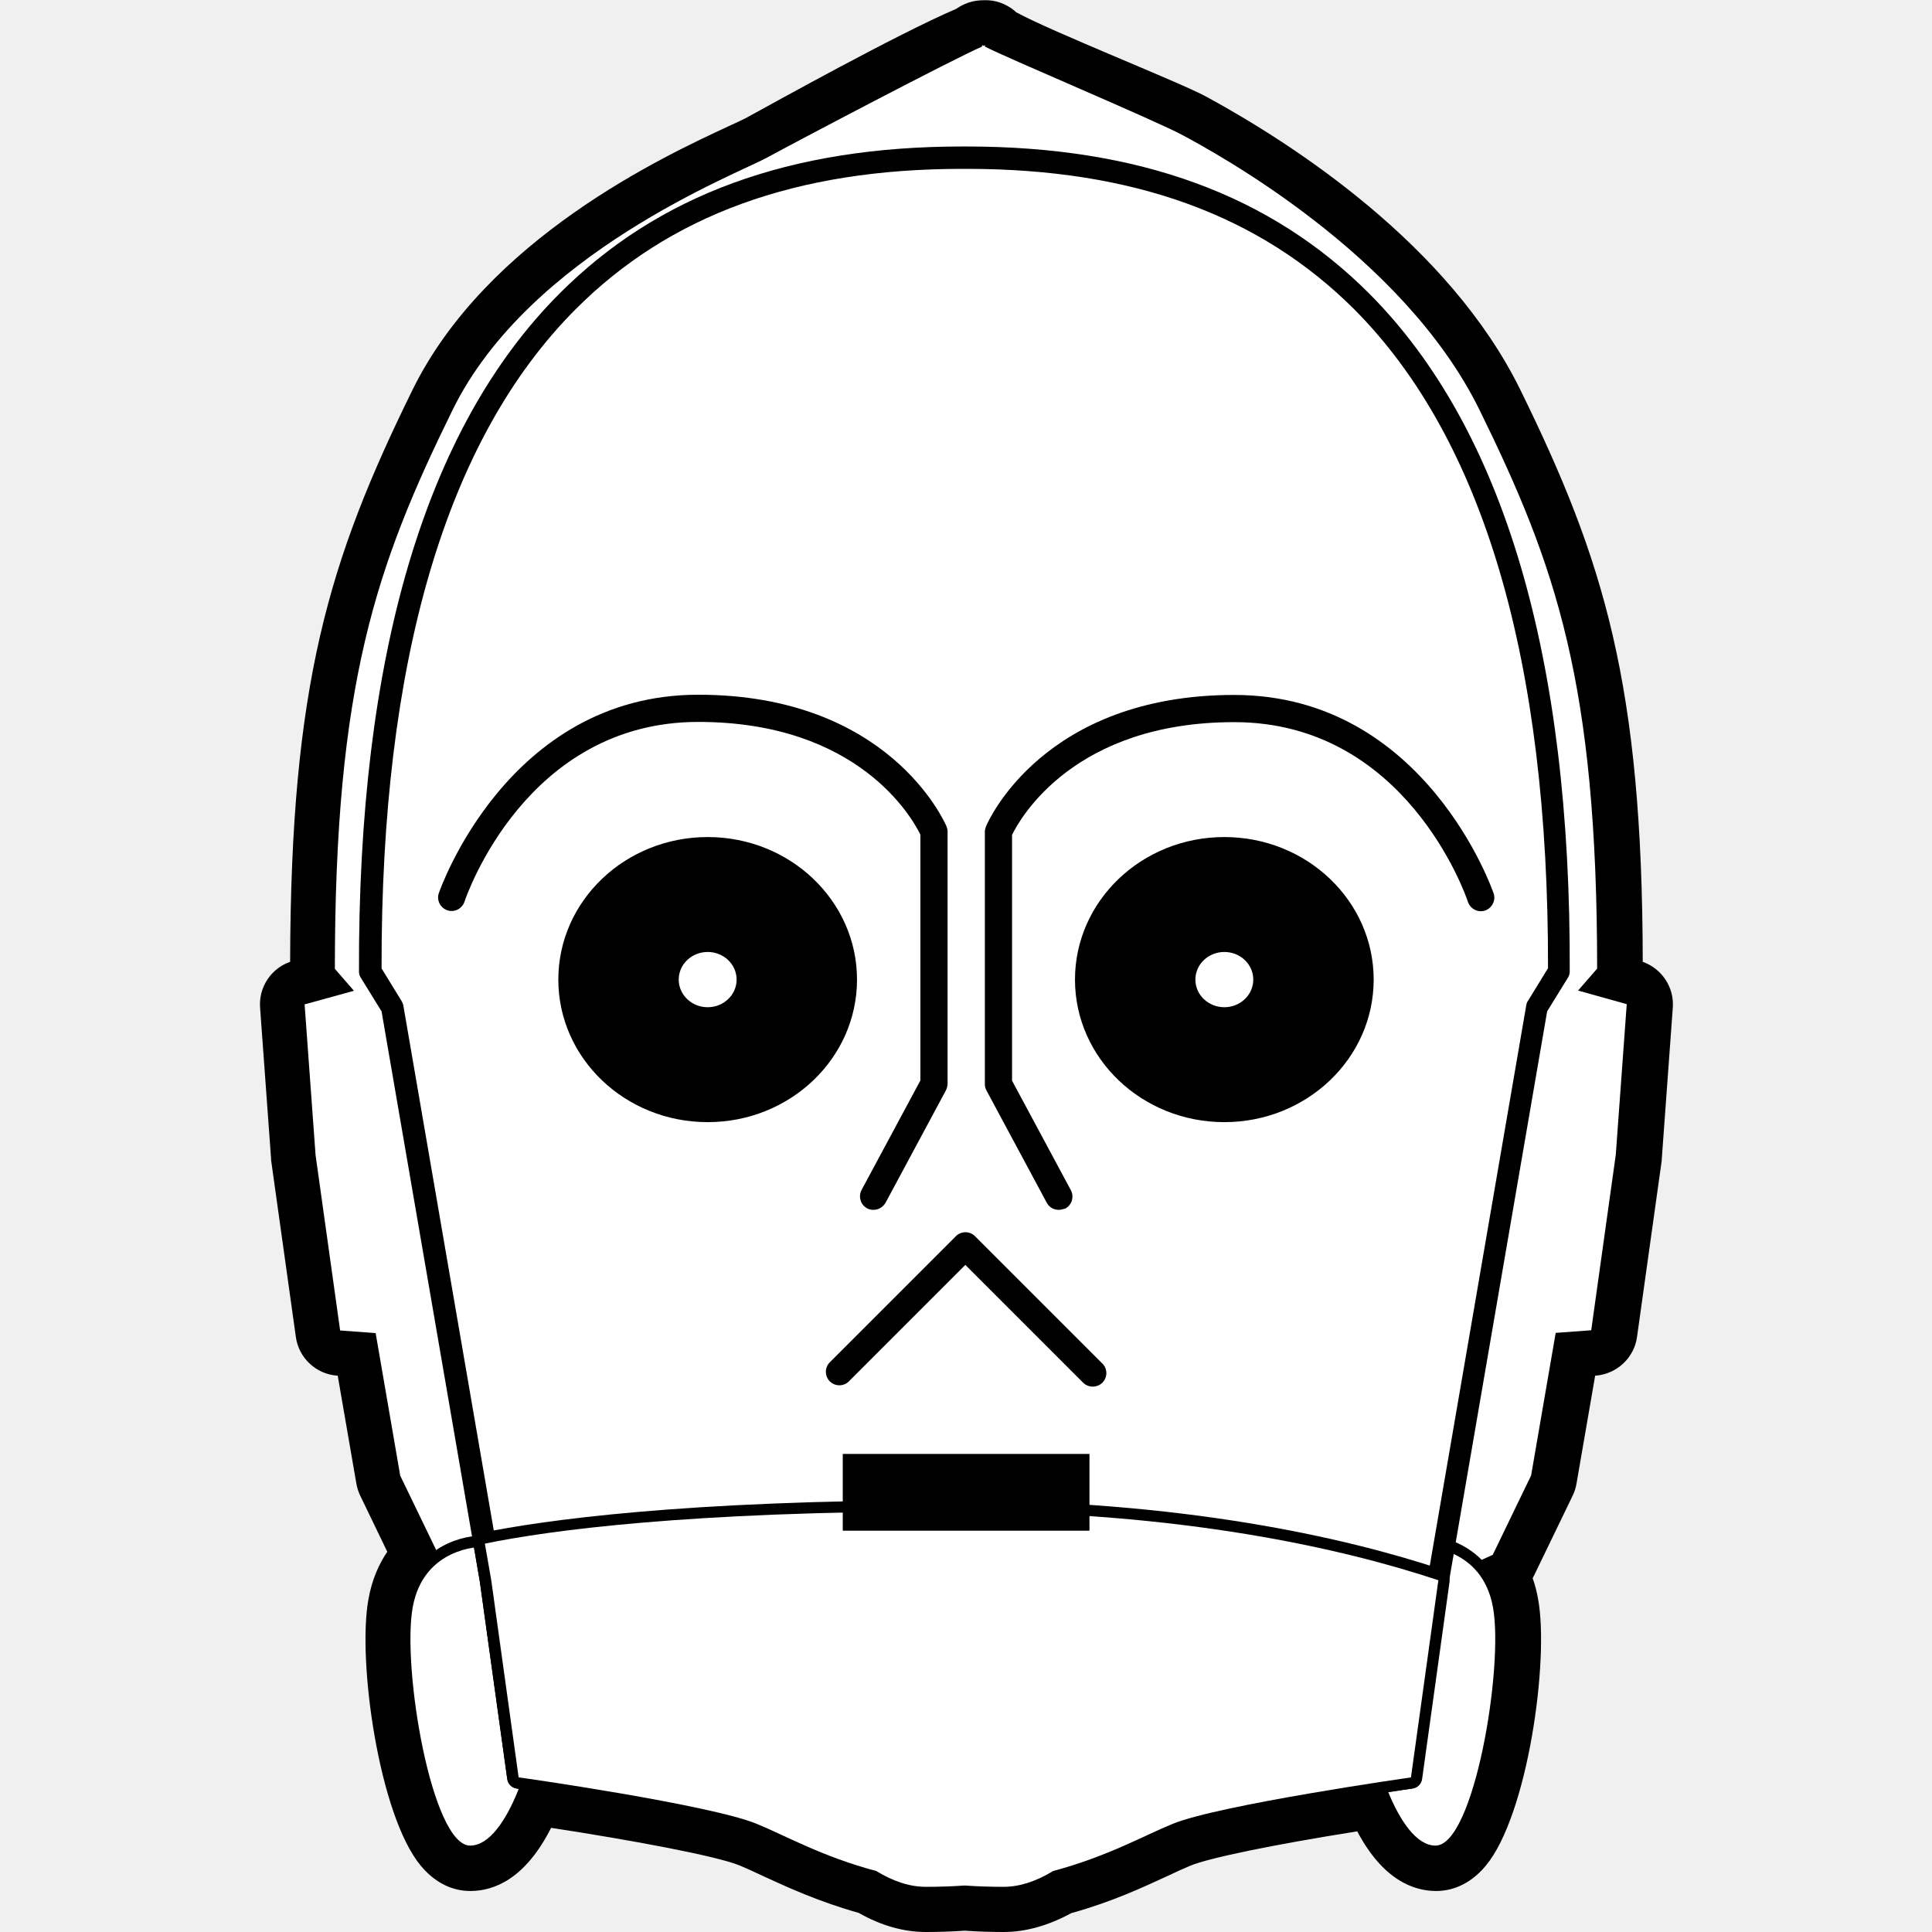
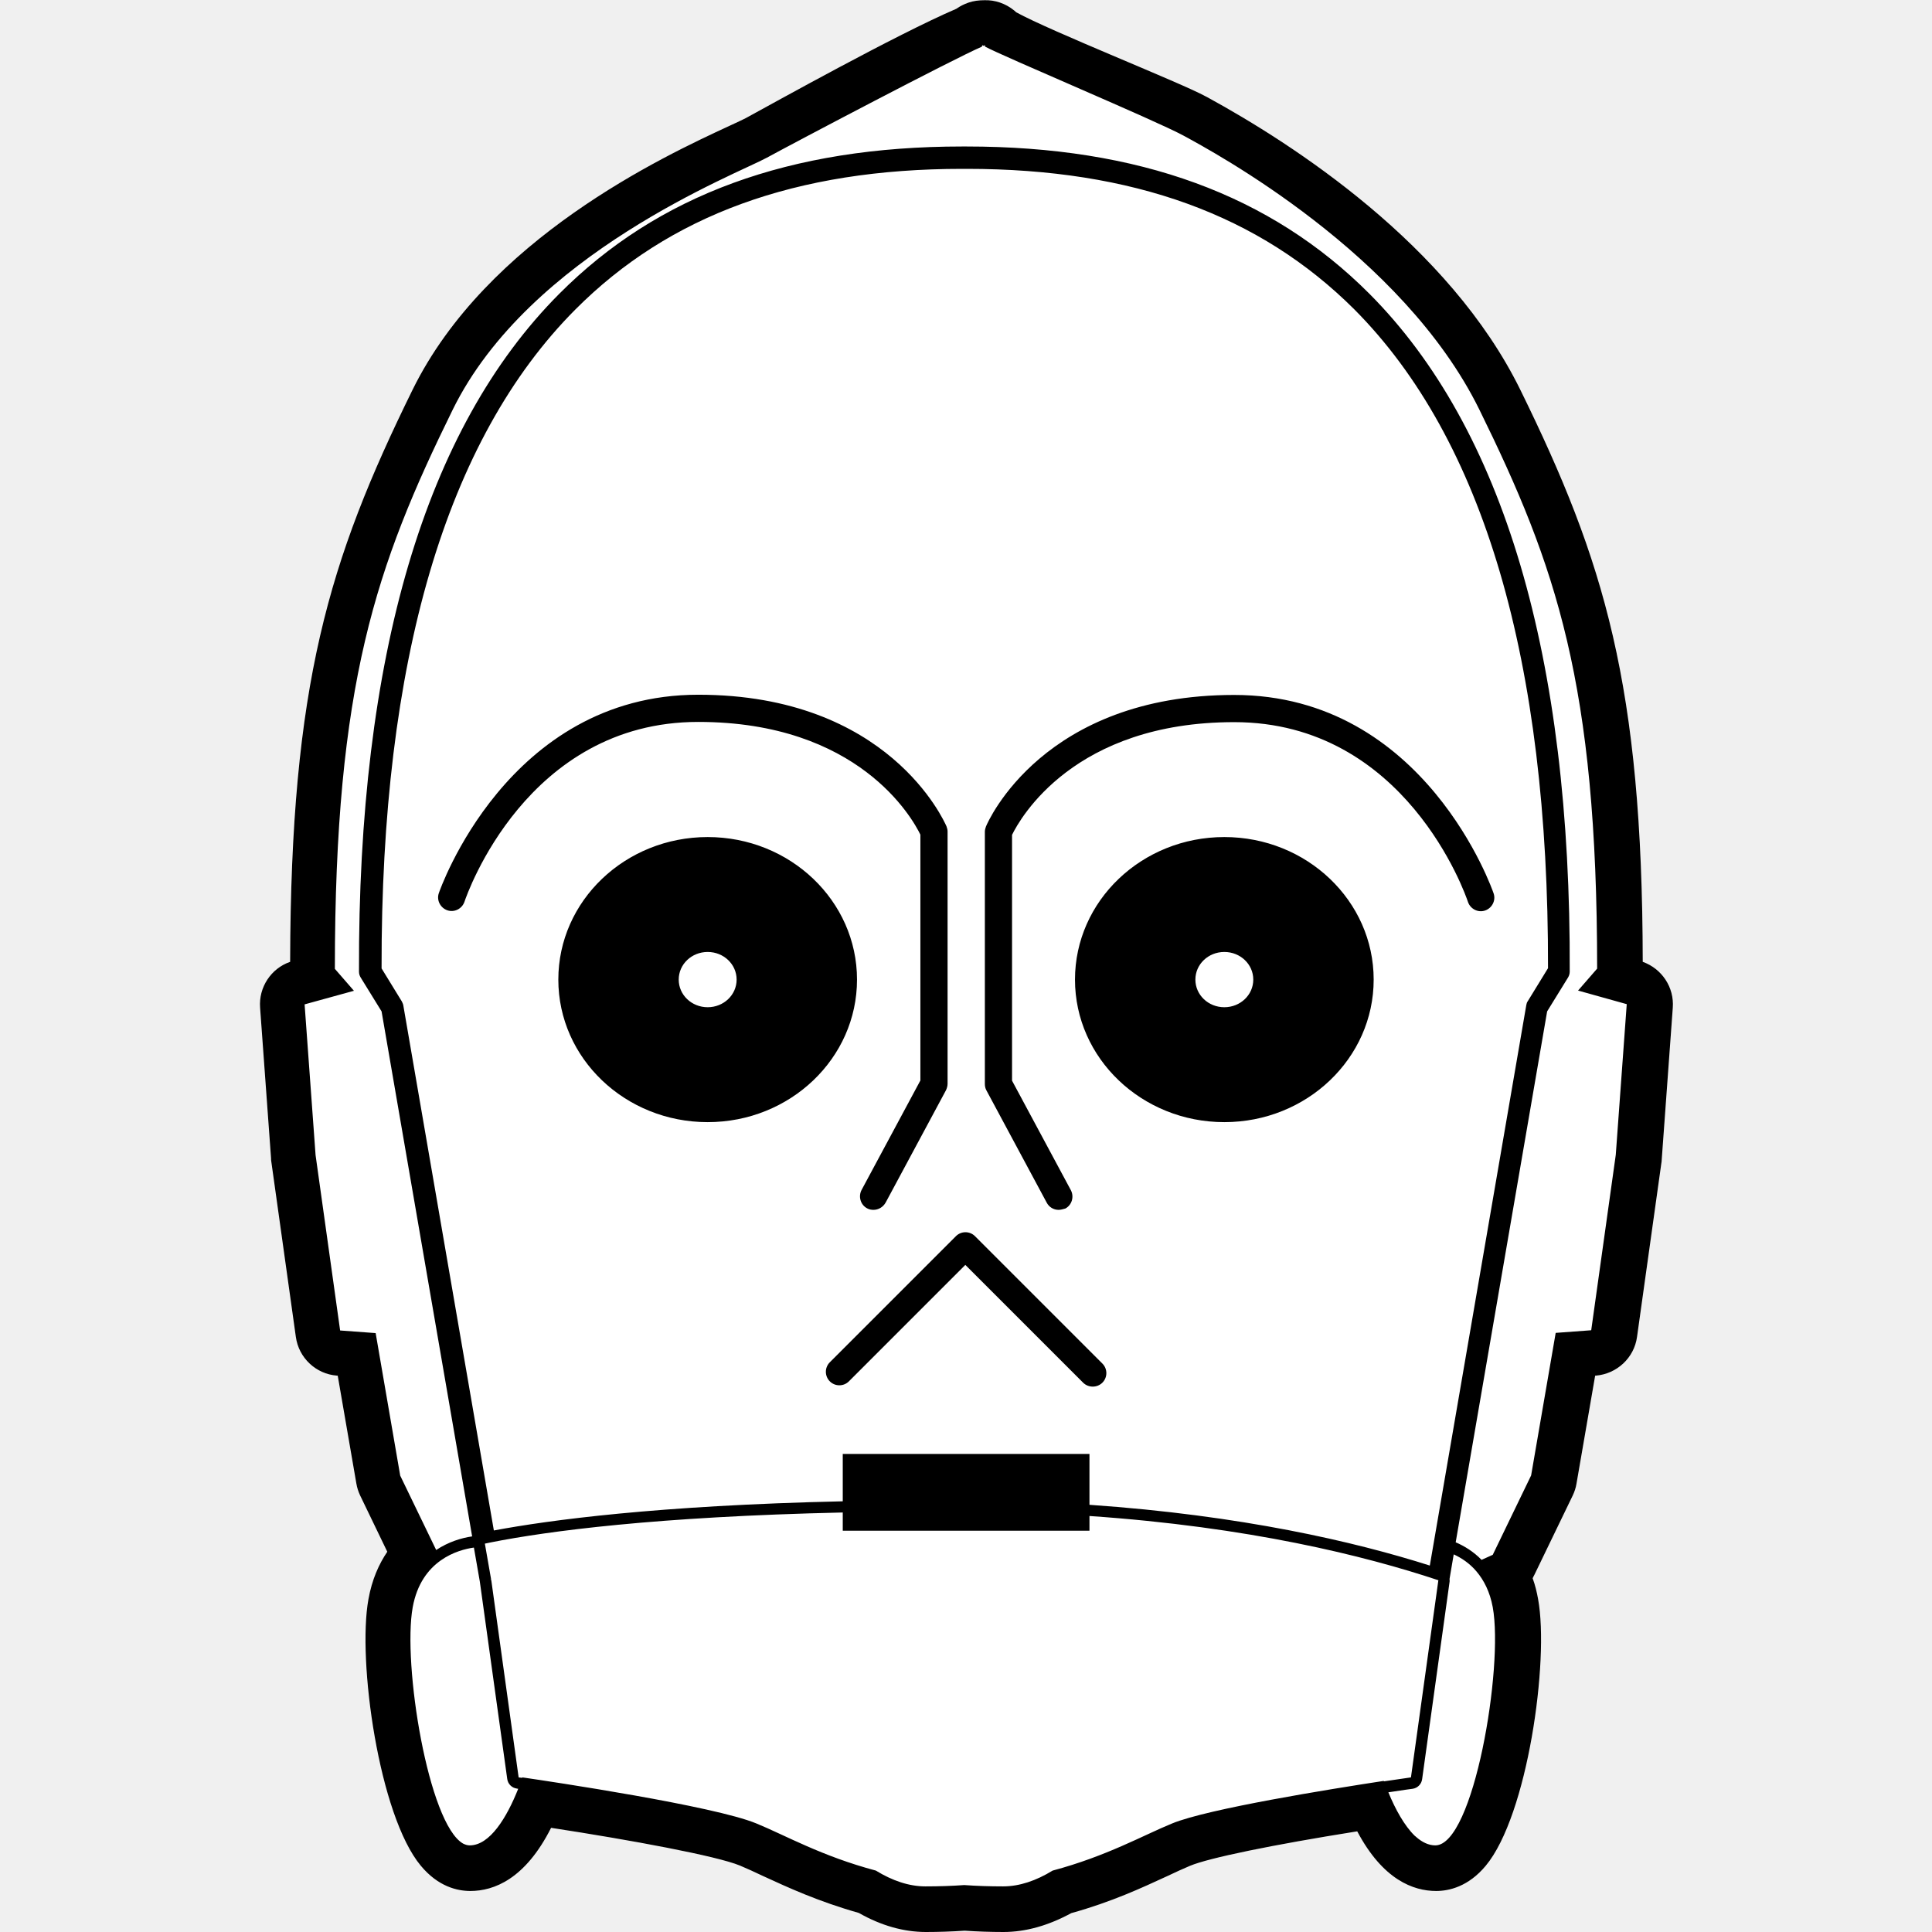
- <svg xmlns="http://www.w3.org/2000/svg" version="1.1" id="Capa_1" x="0px" y="0px" viewBox="0 0 881 881" style="enable-background:new 0 0 881 881;" xml:space="preserve">
-   <style type="text/css">
+ <svg xmlns="http://www.w3.org/2000/svg" id="c3po" x="0px" y="0px" viewBox="0 0 881 881" style="enable-background:new 0 0 881 881;" xml:space="preserve">
+   <defs>
+     <style type="text/css">
	.st0{fill:#FFFFFF;}
+ 	#c3po:hover #negro { fill: red; }
</style>
-   <g>
-     <path d="M457.6,881c-5.9,0-11.9-0.2-17.7-0.6c-5.9,0.4-11.8,0.6-17.7,0.6c-10.1,0-20.4-2.9-30.6-8.7c-18.4-5.2-32.3-11.6-43.6-16.8   c-4-1.9-7.5-3.5-10.6-4.8c-10.7-4.4-49.5-11.6-86.1-17.2c-11.8,23.4-26.1,28.8-36.8,28.8c-6,0-14.7-2-22.6-11.5   c-19.1-22.9-29-93.5-23.9-121.5c1.6-9,4.8-16.1,8.6-21.7l-12.4-25.7c-0.8-1.7-1.4-3.6-1.7-5.4l-8.5-49.2l-0.3,0   c-9.6-0.7-17.5-8.1-18.8-17.7l-11.2-80c-0.1-0.5-0.1-0.9-0.1-1.4l-5-68.7c-0.7-9.3,5-17.9,13.7-20.9   c0.3-126.4,17.5-182.9,55.8-260.8c33.9-68.9,114.2-106.4,144.5-120.4c3.2-1.5,6.3-2.9,7.4-3.5c12.5-6.8,68.6-38.1,96.1-49.9   c1.7-1.2,3.5-2.1,5.5-2.8c2.3-0.8,4.8-1.1,7.2-1.1c4.9-0.2,9.8,1.5,13.7,4.7c0.3,0.3,0.6,0.5,0.9,0.8c15.8,8.7,75.2,32.2,86.3,38.3   l0.6,0.3c39.4,21.5,110.5,67.4,143,133.6c38.3,78,55.6,134.5,55.8,260.8c8.7,3.1,14.4,11.6,13.7,20.9l-5,68.7   c0,0.5-0.1,0.9-0.1,1.4l-11.2,80c-1.3,9.6-9.2,16.9-18.8,17.7l-0.3,0l-8.5,49.2c-0.3,1.9-0.9,3.7-1.7,5.4l-17.5,36.2   c-0.3,0.5-0.5,1-0.8,1.6c1.1,3,1.9,6.2,2.5,9.6c5.1,28-4.8,98.6-23.9,121.5c-7.9,9.5-16.7,11.5-22.6,11.5c-10.4,0-24.3-5.1-36-27.2   c-38.9,6.2-67.5,12.1-76.2,15.7c-3.1,1.3-6.6,2.9-10.6,4.8c-11.3,5.2-25.2,11.7-43.6,16.8C478,878.1,467.7,881,457.6,881z    M439.9,839.2c0.5,0,1,0,1.4,0.1c5.4,0.4,10.9,0.6,16.3,0.6c3.2,0,7.3-1.5,11.8-4.2c1.7-1,3.5-1.8,5.4-2.3   c16.3-4.4,28.7-10.1,39.7-15.2c4.3-2,8.3-3.9,12.3-5.5c16.9-7,64.4-15.1,101.3-20.7c9.8-1.5,19.2,4.2,22.5,13.5   c0.5,1.4,1,2.7,1.5,3.9c6.2-21,11.5-56.6,8.5-72.7c-0.9-5.1-3-6.9-3.6-7.5c-5.2-4.6-7.7-11.6-6.6-18.5c1.1-6.9,5.5-12.8,11.9-15.6   l3.3-1.5l13-26.9l10.8-62.1c1.6-9.2,9.2-16.2,18.5-17l8.8-62.9l3.7-51.2l-6.2-1.7c-6.8-1.9-12.2-7.2-14.2-13.9   c-2-6.8-0.4-14.1,4.2-19.5l3.6-4.1C707,308.5,687.6,260,656.1,195.9C636,155,590.2,112.8,530.4,80.3l-0.6-0.3   c-10.3-5.6-47.6-26.2-65.7-36.1c-47.6,20.4-96.5,41.7-104.5,46.1c-2.3,1.2-5.4,2.7-9.7,4.7C323.1,107,252.3,140,224.9,195.9   C193.4,260,174,308.5,173.3,434l3.6,4.1c4.7,5.3,6.3,12.7,4.2,19.5c-2,6.8-7.4,12-14.2,13.9l-6.2,1.7l3.7,51.2l8.8,62.9   c9.3,0.8,16.9,7.8,18.4,17l10.8,62.1l13.5,27.9c1.7,1.4,3.2,3.1,4.4,5c3.9-0.6,8-0.2,11.8,1.5c6.3,2.8,10.9,8.6,12,15.4l0.1,0.6   c0,0.3,0.1,0.5,0.1,0.8c1.4,10.7-5.6,20.7-16.1,23c-7.3,1.6-14.6-0.9-19.4-6c-0.2,0.6-0.3,1.3-0.5,2c-2.9,16.1,2.3,51.6,8.5,72.7   c0.6-1.6,1.3-3.3,1.9-5.2c3.2-9.4,12.6-15.1,22.5-13.7c26.8,3.9,91.2,13.9,111.6,22.3c3.9,1.6,8,3.5,12.3,5.5   c10.9,5.1,23.3,10.8,39.7,15.2c1.9,0.5,3.8,1.3,5.4,2.3c4.5,2.7,8.6,4.2,11.8,4.2c5.4,0,10.9-0.2,16.3-0.6   C438.9,839.2,439.4,839.2,439.9,839.2z" />
-     <g>
-       <path class="st0" d="M719.6,451.7l8.7-10c0-130-18.7-183.7-53.7-254.9c-35-71.2-121.2-117.5-135-125    c-12.7-6.9-82.3-36.1-90.5-40.6l0.1-0.6c0,0-0.2,0.1-0.7,0.3c-0.3-0.2-0.5-0.3-0.5-0.3l-0.3,0.7c-12.8,5.5-85.2,43.6-98,50.6    c-13.7,7.5-108.3,43.7-143.3,115c-35,71.2-53.7,125-53.7,254.9l8.7,10l-22.5,6.2l5,68.7l11.2,80l16.2,1.2l11.2,65l17.5,36.2    l2.7,1.2c-6.3,3.8-12.5,10.6-14.7,22.5c-5,27.5,8.7,108.7,26.2,108.7c10.4,0,18.9-16.2,24-31c13.1,1.9,87.4,13,106.7,21    c13,5.3,29.7,14.9,54.5,21.5c7.5,4.6,15.1,7.2,22.6,7.2c6.2,0,12.1-0.2,17.7-0.6c5.6,0.4,11.5,0.6,17.7,0.6    c7.5,0,15.1-2.6,22.6-7.2c24.7-6.6,41.5-16.2,54.5-21.5c16.3-6.7,71.7-15.6,96.5-19.4c5.1,14.3,13.5,29.4,23.5,29.4    c17.5,0,31.2-81.2,26.2-108.7c-1.6-9-5.6-15.1-10.1-19.2l10.1-4.6l17.5-36.2l11.2-65l16.2-1.2l11.2-80l5-68.7L719.6,451.7z     M223.8,719.8l0.1,0.6l0,0.2c-0.1-0.3-0.2-0.6-0.2-0.8L223.8,719.8z" />
-     </g>
-     <g>
-       <path d="M214.4,846.8c-3.9,0-7.5-2-10.8-5.9c-15.6-18.7-24.9-84.8-20.5-108.9c4.6-25.1,25.7-31.7,36.3-31.7c2.3,0,4.3,1.5,4.9,3.7    c2.3,7.7,22.6,75.5,23.9,83.1c1.3,7.7-6.7,37.5-18.3,51.2C225.1,843.9,219.9,846.8,214.4,846.8z M215.7,711    c-6.5,1.2-19.3,5.6-22.5,22.9c-4.9,27.2,7.4,87.4,18.3,100.4c1.5,1.8,2.5,2.2,2.9,2.2c2.8,0,5.5-2.5,7.4-4.6    c10.6-12.1,16.9-39,16.3-43.1C237.2,783.7,224.7,741,215.7,711z" />
-     </g>
-     <g>
-       <path d="M654.6,846.8c-5.5,0-10.7-2.9-15.5-8.6c-11.6-13.7-19.6-43.5-18.3-51.2c1.3-7.6,21.6-75.4,23.9-83.1    c0.7-2.2,2.7-3.7,4.9-3.7c10.6,0,31.7,6.6,36.3,31.7c4.4,24.1-5,90.2-20.5,108.9C662.1,844.8,658.5,846.8,654.6,846.8z M653.3,711    c-9,30-21.5,72.7-22.4,77.8c-0.6,4.1,5.7,31,16.3,43.1c1.8,2.1,4.6,4.6,7.4,4.6c0.4,0,1.4-0.5,2.9-2.2    c10.9-13,23.2-73.2,18.3-100.4C672.6,716.6,659.8,712.2,653.3,711z" />
-     </g>
-     <g>
-       <path class="st0" d="M649.6,705.4c0,0,26.2,0,31.2,27.5c5,27.5-8.7,108.7-26.2,108.7s-30-46.2-28.7-53.7    C627.1,780.4,649.6,705.4,649.6,705.4z" />
-       <path class="st0" d="M219.4,705.4c0,0-26.2,0-31.2,27.5c-5,27.5,8.7,108.7,26.2,108.7s30-46.2,28.7-53.7    C241.9,780.4,219.4,705.4,219.4,705.4z" />
-     </g>
-     <g>
-       <path class="st0" d="M440.9,71.8c-0.3,0-0.7,0-1,0c-0.3,0-0.7,0-1,0c-108.7,0-271.2,41.2-269.9,371.2l10,16.2l45,261.2l12.5,90    c0,0,87.5,12.5,108.7,21.2c13,5.3,29.7,14.9,54.5,21.5c7.5,4.6,15.1,7.2,22.6,7.2c6.2,0,12.1-0.2,17.7-0.6    c5.6,0.4,11.5,0.6,17.7,0.6c7.5,0,15.1-2.6,22.6-7.2c24.7-6.6,41.5-16.2,54.5-21.5c21.2-8.7,108.7-21.2,108.7-21.2l12.5-90    l45-261.2l10-16.2C712.1,113.1,549.6,71.8,440.9,71.8z" />
-       <path d="M457.6,865.6c-5.9,0-11.9-0.2-17.7-0.6c-5.9,0.4-11.8,0.6-17.7,0.6c-7.9,0-16.2-2.6-24.6-7.6c-18.1-4.9-32-11.3-43.1-16.5    c-4-1.9-7.8-3.6-11.3-5c-20.4-8.4-106.6-20.8-107.5-20.9c-2.3-0.3-4.1-2.1-4.4-4.4l-12.5-90l-44.8-260l-9.5-15.4    c-0.5-0.8-0.8-1.7-0.8-2.7c-0.5-143.8,30.2-247.8,91.3-309.1c45-45.2,105.2-67.2,183.8-67.2c0.2,0,0.5,0,0.7,0l0.3,0l0.2,0    c0.2,0,0.5,0,0.7,0c78.6,0,138.7,22,183.8,67.2c61.1,61.4,91.9,165.4,91.3,309.1c0,0.9-0.3,1.9-0.8,2.7l-9.5,15.4l-44.8,260.2    l-12.5,89.8c-0.3,2.3-2.1,4.1-4.4,4.4c-0.9,0.1-87.1,12.5-107.5,20.9c-3.4,1.4-7.2,3.2-11.2,5c-11.2,5.2-25,11.6-43.1,16.5    C473.8,863,465.5,865.6,457.6,865.6z M439.9,854.6c0.1,0,0.2,0,0.4,0c5.7,0.4,11.6,0.6,17.4,0.6c6.2,0,12.9-2.2,19.9-6.5    c0.4-0.3,0.9-0.5,1.4-0.6c17.6-4.7,31.2-11,42.2-16.1c4.1-1.9,8-3.7,11.7-5.2c19.3-7.9,88.7-18.5,106.1-21l12-86.1l45-261.4    c0.1-0.6,0.3-1.3,0.7-1.8l9.2-15c0.3-140.2-29.4-241.2-88.3-300.4C574.4,98,516.6,77,440.9,77l-1,0l-1.1,0    c-75.7,0-133.5,21-176.5,64.2c-58.9,59.2-88.6,160.2-88.3,300.4l9.2,15c0.3,0.6,0.6,1.2,0.7,1.8l45,261.2l12,86.3    c17.4,2.6,86.9,13.1,106.1,21c3.6,1.5,7.5,3.3,11.7,5.2c10.9,5.1,24.6,11.4,42.2,16.1c0.5,0.1,0.9,0.3,1.4,0.6    c7,4.3,13.7,6.5,19.9,6.5c5.8,0,11.6-0.2,17.4-0.6C439.6,854.6,439.8,854.6,439.9,854.6z M710.8,443L710.8,443L710.8,443z" />
-     </g>
-     <ellipse cx="558.3" cy="446.7" rx="68.1" ry="65" />
-     <ellipse class="st0" cx="558.3" cy="446.7" rx="13.2" ry="12.6" />
-     <path d="M482.7,551.7c-2.2,0-4.3-1.2-5.4-3.3l-27.5-51.2c-0.5-0.9-0.7-1.9-0.7-2.9v-115c0-0.8,0.2-1.6,0.5-2.4   c1-2.5,26.3-60,113.2-60c87.2,0,118,89.6,118.3,90.5c1.1,3.2-0.7,6.7-3.9,7.8c-3.2,1.1-6.7-0.7-7.8-3.9c-1.1-3.4-28.5-82-106.6-82   c-73,0-97.6,43.8-101.3,51.4v112.1l26.8,49.9c1.6,3,0.5,6.8-2.5,8.4C484.7,551.4,483.7,551.7,482.7,551.7z" />
-     <ellipse cx="322.7" cy="446.7" rx="68.1" ry="65" />
-     <ellipse class="st0" cx="322.7" cy="446.7" rx="13.2" ry="12.6" />
-     <path d="M398.3,551.7c-1,0-2-0.2-2.9-0.7c-3-1.6-4.1-5.4-2.5-8.4l26.8-49.9V380.6c-3.7-7.6-28.2-51.4-101.3-51.4   c-78.2,0-105.5,78.7-106.6,82c-1.1,3.2-4.6,5-7.8,3.9c-3.2-1.1-5-4.6-3.9-7.8c0.3-0.9,31.2-90.5,118.3-90.5   c86.8,0,112.1,57.6,113.2,60c0.3,0.8,0.5,1.6,0.5,2.4v115c0,1-0.3,2-0.7,2.9l-27.5,51.2C402.7,550.5,400.5,551.7,398.3,551.7z" />
-     <path d="M498.3,632.3c-1.6,0-3.2-0.6-4.4-1.8l-53.7-53.7l-53.1,53.1c-2.4,2.4-6.3,2.4-8.7,0c-2.4-2.4-2.4-6.3,0-8.7l57.5-57.5   c2.4-2.4,6.3-2.4,8.7,0l58.1,58.1c2.4,2.4,2.4,6.3,0,8.7C501.5,631.7,499.9,632.3,498.3,632.3z" />
-     <g>
-       <path d="M457.6,865.6c-5.9,0-11.9-0.2-17.7-0.6c-5.9,0.4-11.8,0.6-17.7,0.6c-7.9,0-16.2-2.6-24.6-7.6c-18.1-4.9-32-11.3-43.1-16.5    c-4-1.9-7.8-3.6-11.3-5c0,0,0,0,0,0c-20.4-8.4-106.6-20.8-107.5-20.9c-2.3-0.3-4.1-2.1-4.4-4.4l-12.5-90l-2.8-16.4    c-0.5-2.7,1.3-5.4,4-5.9c27.2-5.5,91-14.8,213.4-14.8c106.6,0,180.7,17.2,224.1,31.6c2.4,0.8,3.8,3.1,3.5,5.6l-12.5,89.9    c-0.3,2.3-2.1,4.1-4.4,4.4c-0.9,0.1-87.1,12.5-107.5,20.9c-3.4,1.4-7.2,3.2-11.2,5c-11.2,5.2-25,11.6-43.1,16.5    C473.8,863,465.5,865.6,457.6,865.6z M439.9,854.6c0.1,0,0.2,0,0.4,0c5.7,0.4,11.6,0.6,17.4,0.6c6.2,0,12.9-2.2,19.9-6.5    c0.4-0.3,0.9-0.5,1.4-0.6c17.6-4.7,31.2-11,42.2-16.1c4.1-1.9,8-3.7,11.7-5.2c19.3-7.9,88.7-18.5,106.1-21l11.4-81.8    c-43.2-13.9-114.8-29.8-216.7-29.8c-114.6,0-177.2,8.1-206.4,13.6l2,11.6l12,86.3c17.4,2.6,86.9,13.1,106.1,21    c3.6,1.5,7.5,3.3,11.7,5.2c10.9,5.1,24.6,11.4,42.2,16.1c0.5,0.1,0.9,0.3,1.4,0.6c7,4.3,13.7,6.5,19.9,6.5    c5.8,0,11.6-0.2,17.4-0.6C439.6,854.6,439.8,854.6,439.9,854.6z" />
-     </g>
-     <path class="st0" d="M345.1,831.7c13,5.3,29.7,14.9,54.5,21.5c7.5,4.6,15.1,7.2,22.6,7.2c6.2,0,12.1-0.2,17.7-0.6   c5.6,0.4,11.5,0.6,17.7,0.6c7.5,0,15.1-2.6,22.6-7.2c24.7-6.6,41.5-16.2,54.5-21.5c21.2-8.7,108.7-21.2,108.7-21.2l12.5-89.9   c-42.7-14.2-116.3-31.4-222.4-31.4c-119.9,0-183.2,8.7-212.4,14.7l2.9,16.6l12.5,90C236.4,810.4,323.9,822.9,345.1,831.7z" />
-     <rect x="384.3" y="663" width="112.5" height="35" />
-   </g>
+   </defs>
+   <path id="blanco" class="st0" d="M749.1,438.6c-0.2-126.3-17.5-182.8-55.8-260.8c-32.5-66.2-103.6-112.1-143-133.6l-0.6-0.3  c-11.1-6.1-70.5-29.6-86.3-38.3c-0.3-0.3-0.6-0.5-0.9-0.8c-3.9-3.2-8.8-4.9-13.7-4.7c-2.4,0-4.9,0.3-7.2,1.1c-2,0.7-3.8,1.6-5.5,2.8  c-27.5,11.8-83.6,43.1-96.1,49.9c-1.1,0.6-4.2,2-7.4,3.5c-30.3,14-110.6,51.5-144.5,120.4c-38.3,77.9-55.5,134.4-55.8,260.8  c-8.7,3-14.4,11.6-13.7,20.9l5,68.7c0,0.5,0,0.9,0.1,1.4l11.2,80c1.3,9.6,9.2,17,18.8,17.7h0.3l8.5,49.2c0.3,1.8,0.9,3.7,1.7,5.4  l12.4,25.7c-3.8,5.6-7,12.7-8.6,21.7c-5.1,28,4.8,98.6,23.9,121.5c7.9,9.5,16.6,11.5,22.6,11.5c10.7,0,25-5.4,36.8-28.8  c36.6,5.6,75.4,12.8,86.1,17.2c3.1,1.3,6.6,2.9,10.6,4.8c11.3,5.2,25.2,11.6,43.6,16.8c10.2,5.8,20.5,8.7,30.6,8.7  c5.9,0,11.8-0.2,17.7-0.6c5.8,0.4,11.8,0.6,17.7,0.6c10.1,0,20.4-2.9,30.9-8.6c18.4-5.1,32.3-11.6,43.6-16.8c4-1.9,7.5-3.5,10.6-4.8  c8.7-3.6,37.3-9.5,76.2-15.7c11.7,22.1,25.6,27.2,36,27.2c5.9,0,14.7-2,22.6-11.5c19.1-22.9,29-93.5,23.9-121.5  c-0.6-3.4-1.4-6.6-2.5-9.6c0.3-0.6,0.5-1.1,0.8-1.6l17.5-36.2c0.8-1.7,1.4-3.5,1.7-5.4l8.5-49.2h0.3c9.6-0.8,17.5-8.1,18.8-17.7  l11.2-80c0-0.5,0.1-0.9,0.1-1.4l5-68.7C763.5,450.2,757.8,441.7,749.1,438.6z" />
+   <path id="negro" d="M322.7,381.7c-37.6,0-68.1,29.1-68.1,65s30.5,65,68.1,65s68.1-29.1,68.1-65S360.3,381.7,322.7,381.7z   M322.7,459.3c-7.3,0-13.2-5.6-13.2-12.6s5.9-12.6,13.2-12.6s13.2,5.6,13.2,12.6S330,459.3,322.7,459.3z M558.3,381.7  c-37.6,0-68.1,29.1-68.1,65s30.5,65,68.1,65s68.1-29.1,68.1-65S595.9,381.7,558.3,381.7z M558.3,459.3c-7.3,0-13.2-5.6-13.2-12.6  s5.9-12.6,13.2-12.6s13.2,5.6,13.2,12.6S565.6,459.3,558.3,459.3z M449.8,497.2c-0.5-0.9-0.7-1.9-0.7-2.9v-115  c0-0.8,0.2-1.6,0.5-2.4c1-2.5,26.3-60,113.2-60c87.2,0,118,89.6,118.3,90.5c1.1,3.2-0.7,6.7-3.9,7.8s-6.7-0.7-7.8-3.9  c-1.1-3.4-28.5-82-106.6-82c-73,0-97.6,43.8-101.3,51.4v112.1l26.8,49.9c1.6,3,0.5,6.8-2.5,8.4c-1.1,0.3-2.1,0.6-3.1,0.6  c-2.2,0-4.3-1.2-5.4-3.3L449.8,497.2z M498.3,632.3c-1.6,0-3.2-0.6-4.4-1.8l-53.7-53.7l-53.1,53.1c-2.4,2.4-6.3,2.4-8.7,0  c-2.4-2.4-2.4-6.3,0-8.7l57.5-57.5c2.4-2.4,6.3-2.4,8.7,0l58.1,58.1c2.4,2.4,2.4,6.3,0,8.7C501.5,631.7,499.9,632.3,498.3,632.3z   M318.4,329.2c-78.2,0-105.5,78.7-106.6,82c-1.1,3.2-4.6,5-7.8,3.9s-5-4.6-3.9-7.8c0.3-0.9,31.2-90.5,118.3-90.5  c86.8,0,112.1,57.6,113.2,60c0.3,0.8,0.5,1.6,0.5,2.4v115c0,1-0.3,2-0.7,2.9l-27.5,51.2c-1.2,2.2-3.4,3.4-5.6,3.4  c-1,0-2-0.2-2.9-0.7c-3-1.6-4.1-5.4-2.5-8.4l26.8-49.9V380.6C416,373,391.5,329.2,318.4,329.2z M749.1,438.6  c-0.2-126.3-17.5-182.8-55.8-260.8c-32.5-66.2-103.6-112.1-143-133.6l-0.6-0.3c-11.1-6.1-70.5-29.6-86.3-38.3  c-0.3-0.3-0.6-0.5-0.9-0.8c-3.9-3.2-8.8-4.9-13.7-4.7c-2.4,0-4.9,0.3-7.2,1.1c-2,0.7-3.8,1.6-5.5,2.8  c-27.5,11.8-83.6,43.1-96.1,49.9c-1.1,0.6-4.2,2-7.4,3.5c-30.3,14-110.6,51.5-144.5,120.4c-38.3,77.9-55.5,134.4-55.8,260.8  c-8.7,3-14.4,11.6-13.7,20.9l5,68.7c0,0.5,0,0.9,0.1,1.4l11.2,80c1.3,9.6,9.2,17,18.8,17.7h0.3l8.5,49.2c0.3,1.8,0.9,3.7,1.7,5.4  l12.4,25.7c-3.8,5.6-7,12.7-8.6,21.7c-5.1,28,4.8,98.6,23.9,121.5c7.9,9.5,16.6,11.5,22.6,11.5c10.7,0,25-5.4,36.8-28.8  c36.6,5.6,75.4,12.8,86.1,17.2c3.1,1.3,6.6,2.9,10.6,4.8c11.3,5.2,25.2,11.6,43.6,16.8c10.2,5.8,20.5,8.7,30.6,8.7  c5.9,0,11.8-0.2,17.7-0.6c5.8,0.4,11.8,0.6,17.7,0.6c10.1,0,20.4-2.9,30.9-8.6c18.4-5.1,32.3-11.6,43.6-16.8c4-1.9,7.5-3.5,10.6-4.8  c8.7-3.6,37.3-9.5,76.2-15.7c11.7,22.1,25.6,27.2,36,27.2c5.9,0,14.7-2,22.6-11.5c19.1-22.9,29-93.5,23.9-121.5  c-0.6-3.4-1.4-6.6-2.5-9.6c0.3-0.6,0.5-1.1,0.8-1.6l17.5-36.2c0.8-1.7,1.4-3.5,1.7-5.4l8.5-49.2h0.3c9.6-0.8,17.5-8.1,18.8-17.7  l11.2-80c0-0.5,0.1-0.9,0.1-1.4l5-68.7C763.5,450.2,757.8,441.7,749.1,438.6z M214.2,841.5c-1,0-2-0.3-3-0.8  c-15.9-9-27.7-82-23-107.8c3.9-21.5,20.7-26.2,27.9-27.2l2.7,15.5l12.5,90c0.3,2.3,2.1,4.1,4.4,4.4c0,0,0.2,0,0.6,0.1  C231.1,828.8,223.4,841.5,214.2,841.5z M384.3,663v21.6c-84.6,1.9-134,8.6-159.1,13.3l-41.3-239.5c-0.1-0.6-0.4-1.2-0.7-1.8l-9.2-15  c-0.3-140.2,29.4-241.2,88.3-300.4C305.3,98,363.1,77,438.8,77h1.1h1c75.7,0,133.5,21,176.7,64.1c58.9,59.2,88.6,160.2,88.3,300.4  l-9.2,15c-0.4,0.5-0.6,1.2-0.7,1.8l-44,255.6c-34.3-10.9-85.8-22.9-155.2-27.7V663H384.3z M223.7,719.8L223.7,719.8l0.2,0.6v0.2  C223.8,720.3,223.7,720,223.7,719.8z M631,812.1c-24.8,3.8-80.2,12.7-96.5,19.4c-13,5.3-29.8,14.9-54.5,21.5  c-7.5,4.6-15.1,7.2-22.6,7.2c-6.2,0-12.1-0.2-17.7-0.6c-5.6,0.4-11.5,0.6-17.7,0.6c-7.5,0-15.1-2.6-22.6-7.2  c-24.8-6.6-41.5-16.2-54.5-21.5c-19.3-8-93.6-19.1-106.7-21c0,0.1-0.1,0.1-0.1,0.2c-1.1-0.1-1.6-0.2-1.6-0.2l-12.4-89.4l0,0  l-0.1-0.6l-2.9-16.6c0.9-0.2,1.9-0.4,2.9-0.6c25.8-5.1,75.1-11.7,160.3-13.6v8.3h112.5v-6.7c72.7,5,125.5,18.1,159.1,29.3  l-12.5,89.9c0,0-4.8,0.7-12.3,1.8C631.1,812.3,631,812.2,631,812.1z M654.5,841.5c-3.1,0-6.1-1.5-8.8-3.9l-0.1-0.1  c-0.2-0.1-0.3-0.3-0.5-0.4c-4.7-4.6-8.8-12-12-19.8c6.6-1,10.8-1.6,11-1.6c2.3-0.3,4.1-2.1,4.4-4.4l12.5-89.9c0.1-0.5,0-1,0-1.4  l1.9-11.2c3.5,1.6,7.3,4.1,10.4,7.8c3.3,3.9,6.1,9.2,7.4,16.3C685.7,760.3,672,841.5,654.5,841.5z M736.8,526.6l-11.2,80l-16.2,1.2  l-11.2,65L680.7,709l-5.1,2.3c-3.6-3.7-7.8-6.3-11.8-8l41.7-242.1l9.5-15.4c0.5-0.8,0.8-1.8,0.8-2.7  c0.6-143.7-30.2-247.7-91.3-309.1c-45.1-45.2-105.2-67.2-183.8-67.2c-0.2,0-0.5,0-0.7,0h-0.2h-0.3c-0.2,0-0.5,0-0.7,0  c-78.6,0-138.8,22-183.8,67.2c-61.1,61.3-91.8,165.3-91.3,309.1c0,1,0.3,1.9,0.8,2.7l9.5,15.4l41.3,239.4  c-4.9,0.7-10.8,2.5-16.4,6.2l-16.4-33.9l-11.2-65l-16.2-1.2l-11.2-80l-5-68.7l22.5-6.2l-8.7-10c0-129.9,18.7-183.7,53.7-254.9  c35-71.3,129.6-107.5,143.3-115c12.8-7,85.2-45.1,98-50.6l0.3-0.7c0,0,0.2,0.1,0.5,0.3c0.5-0.2,0.7-0.3,0.7-0.3l-0.1,0.6  c8.2,4.5,77.8,33.7,90.5,40.6c13.8,7.5,100,53.8,135,125s53.7,124.9,53.7,254.9l-8.7,10l22.2,6.2L736.8,526.6z" />
</svg>
